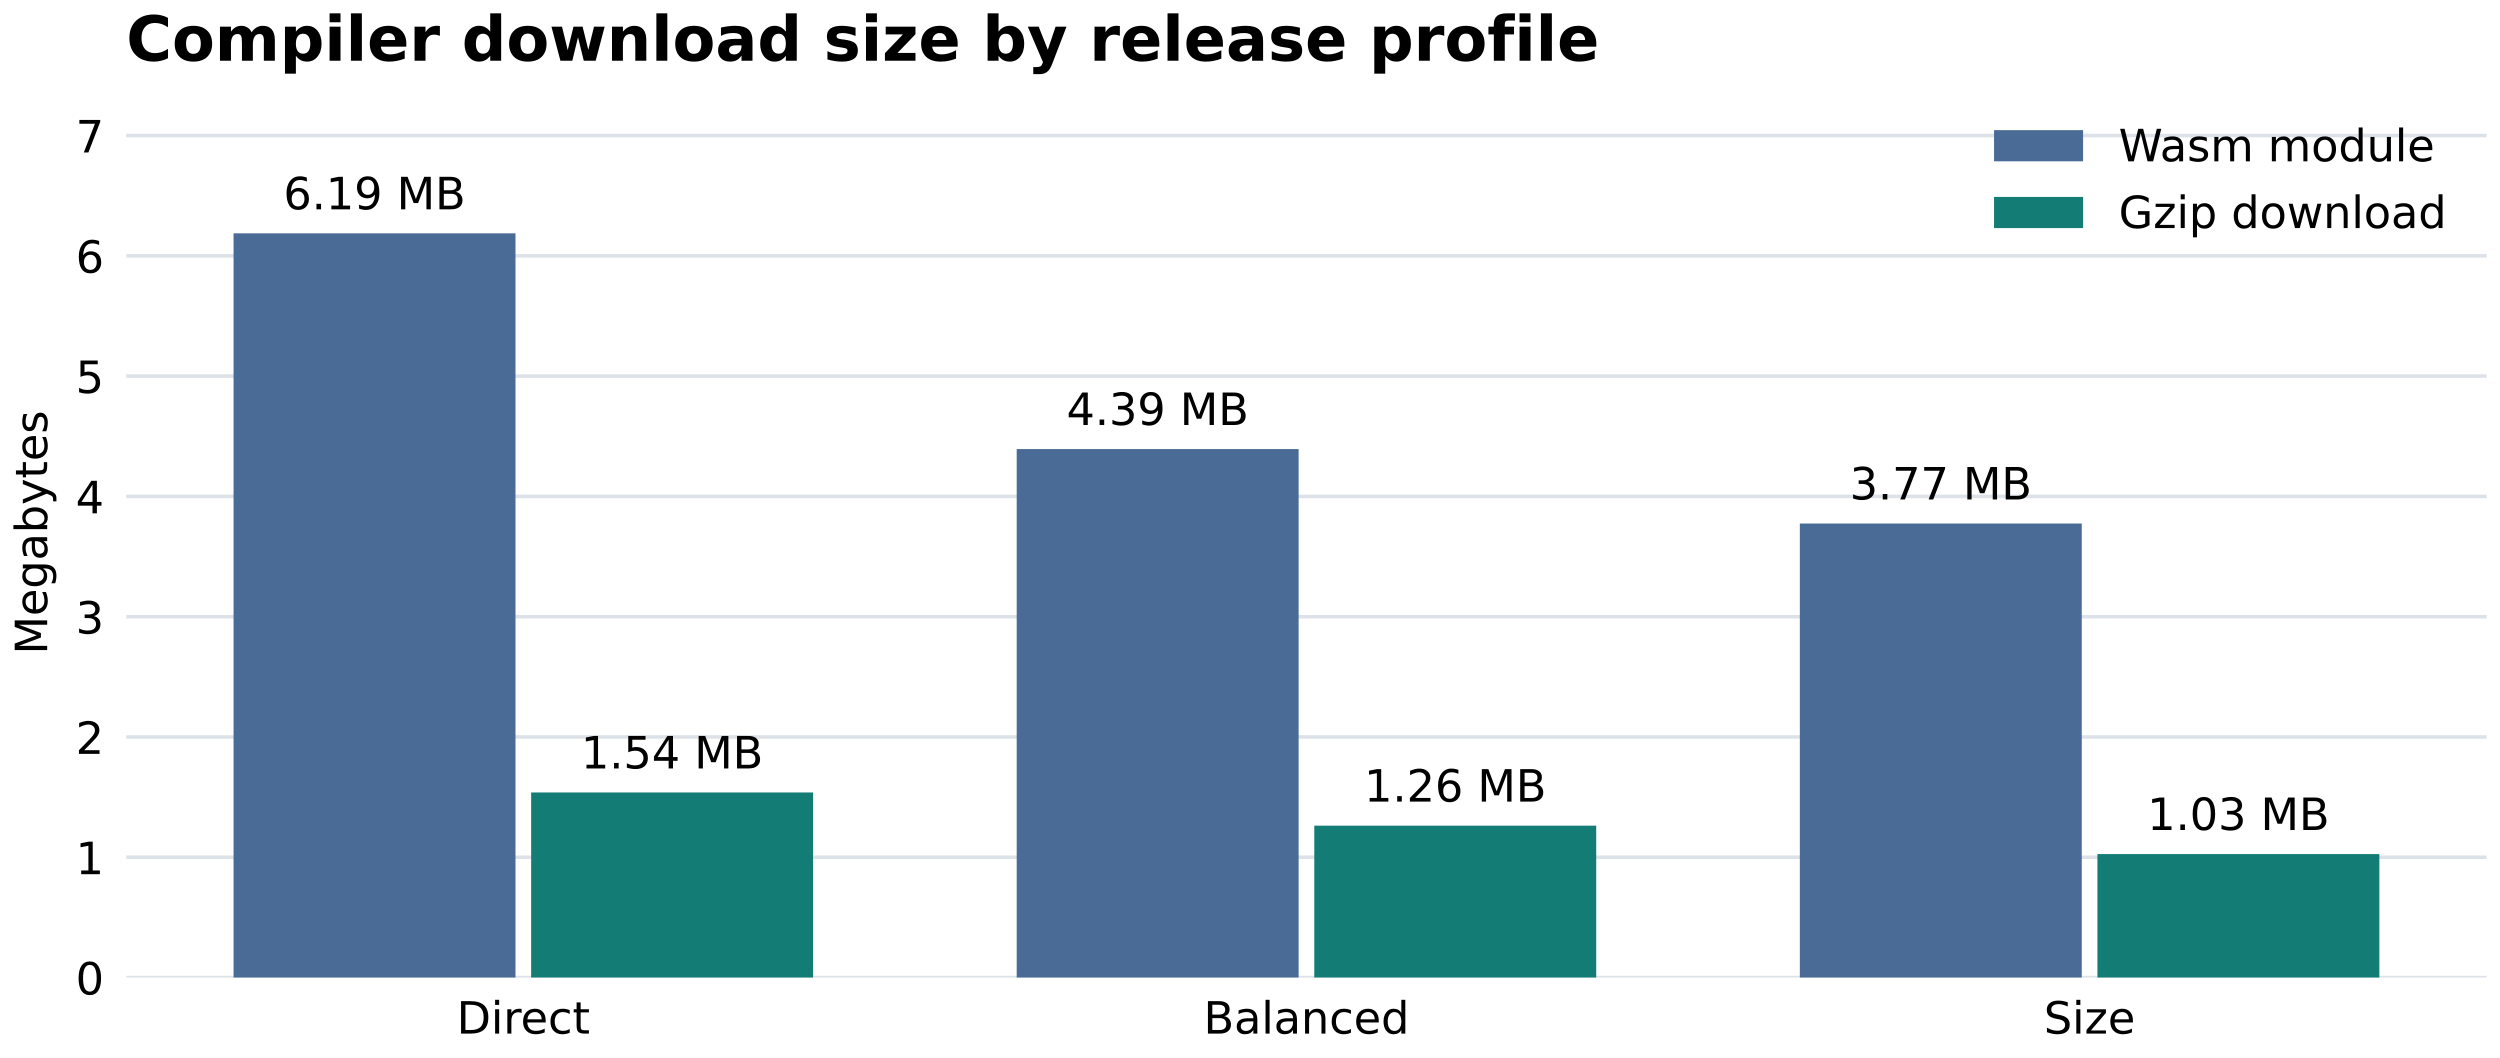
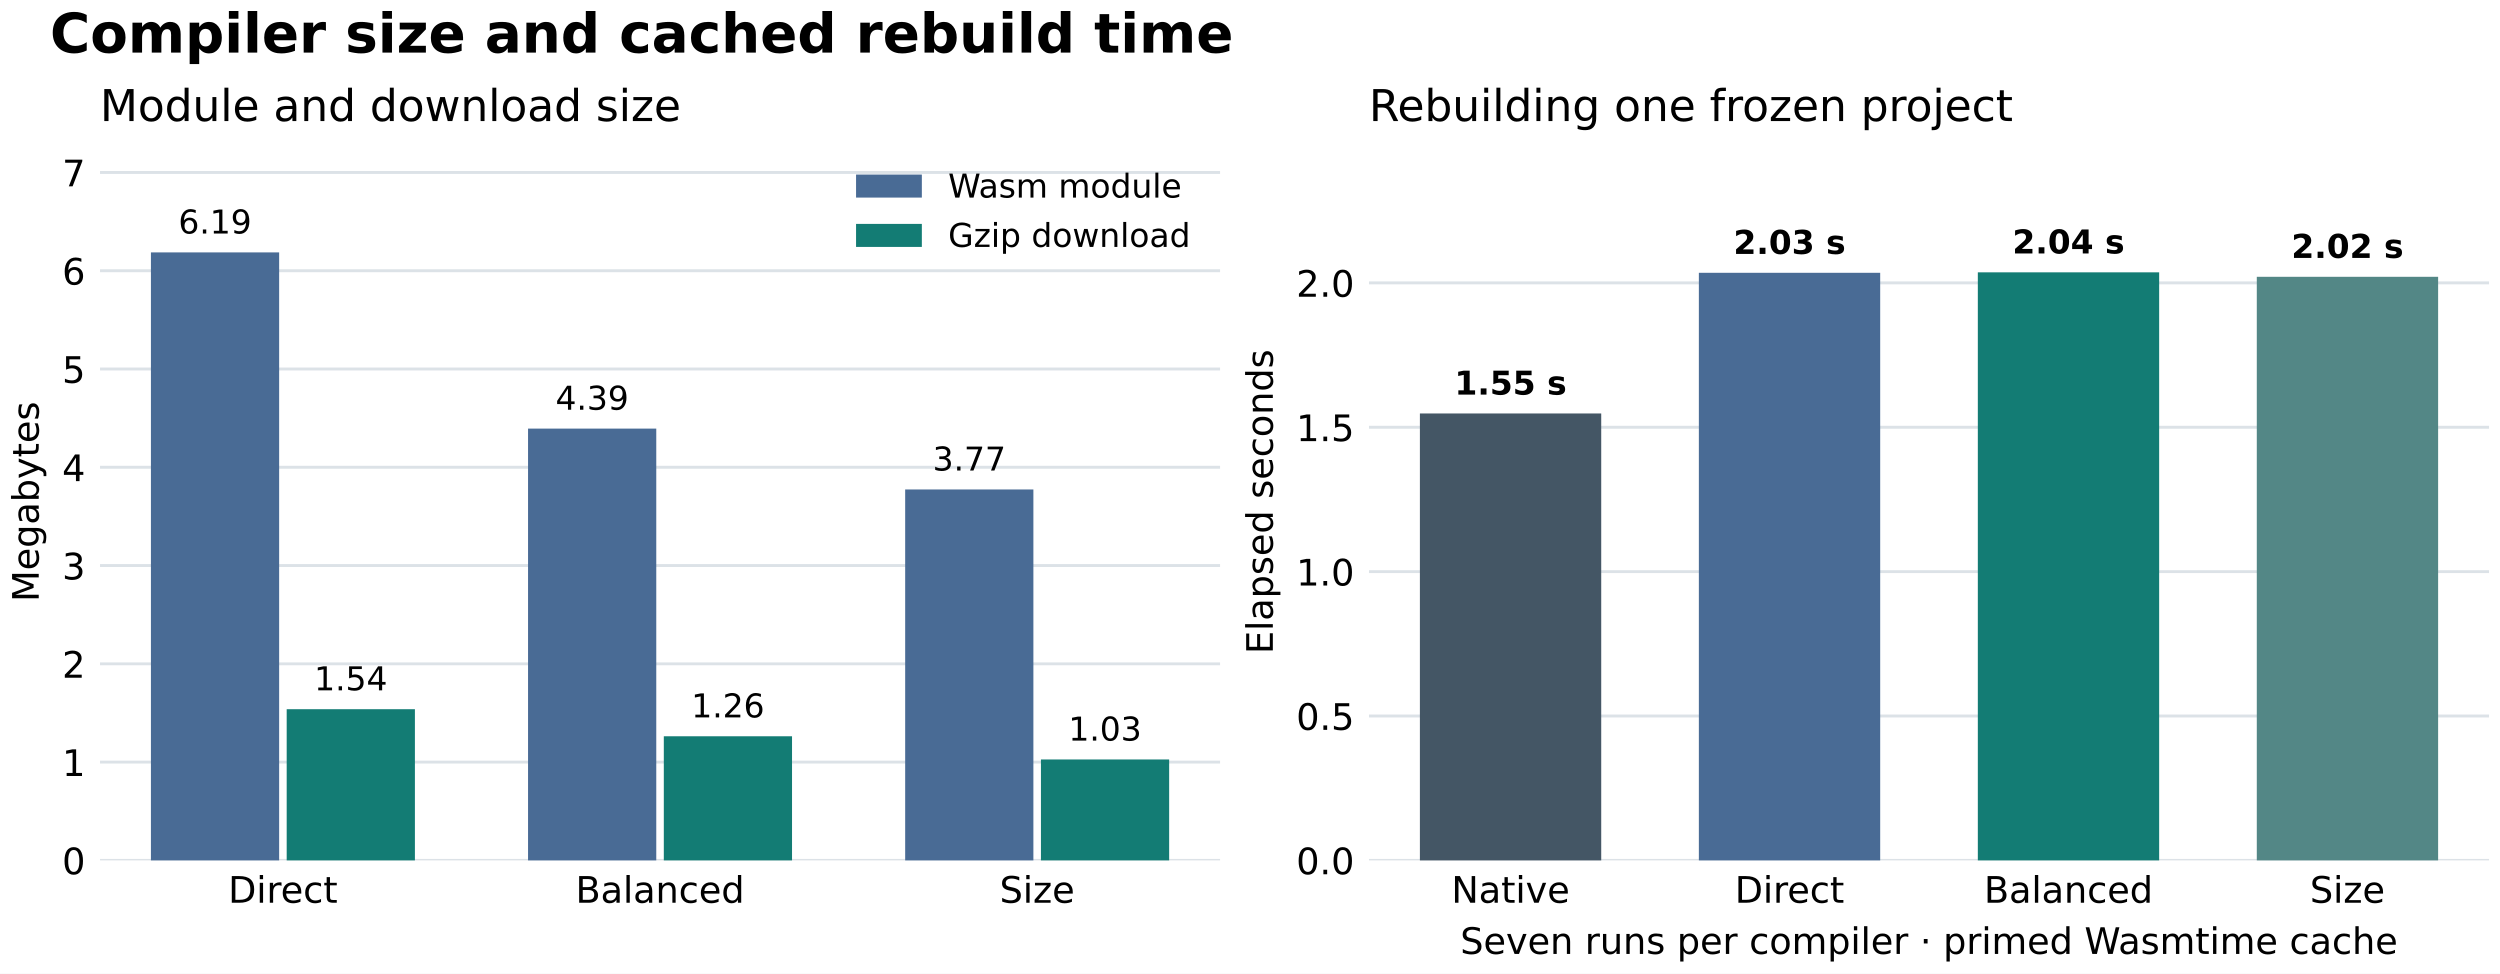
- <svg xmlns="http://www.w3.org/2000/svg" width="561.6pt" height="237.6pt" viewBox="0 0 561.6 237.6" version="1.1">
+ <svg xmlns="http://www.w3.org/2000/svg" width="684pt" height="266.4pt" viewBox="0 0 684 266.4" version="1.1">
  <defs>
    <style type="text/css">*{stroke-linejoin: round; stroke-linecap: butt}</style>
  </defs>
  <g id="figure_1">
    <g id="patch_1">
-       <path d="M 0 237.6 L 561.6 237.6 L 561.6 0 L 0 0 z " style="fill: #ffffff" />
+       <path d="M 0 266.4 L 684 266.4 L 684 0 L 0 0 z " style="fill: #ffffff" />
    </g>
    <g id="axes_1">
      <g id="patch_2">
-         <path d="M 28.364 219.599 L 558.6 219.599 L 558.6 19.638 L 28.364 19.638 z " style="fill: #ffffff" />
+         <path d="M 27.364 235.398 L 333.81 235.398 L 333.81 39.12 L 27.364 39.12 z " style="fill: #ffffff" />
      </g>
      <g id="matplotlib.axis_1">
        <g id="xtick_1">
          <g id="line2d_1" />
          <g id="text_1">
-             <text style="font-size: 10px; font-family: 'DejaVu Sans', 'Bitstream Vera Sans', 'Computer Modern Sans Serif', 'Lucida Grande', 'Verdana', 'Geneva', 'Lucid', 'Arial', 'Helvetica', 'Avant Garde', sans-serif; text-anchor: middle" x="117.557" y="232.197" transform="rotate(-0 117.5572 232.1974)">Direct</text>
+             <text style="font-size: 10px; font-family: 'DejaVu Sans', 'Bitstream Vera Sans', 'Computer Modern Sans Serif', 'Lucida Grande', 'Verdana', 'Geneva', 'Lucid', 'Arial', 'Helvetica', 'Avant Garde', sans-serif; text-anchor: middle" x="77.406" y="246.997" transform="rotate(-0 77.40608 246.9966)">Direct</text>
          </g>
        </g>
        <g id="xtick_2">
          <g id="line2d_2" />
          <g id="text_2">
-             <text style="font-size: 10px; font-family: 'DejaVu Sans', 'Bitstream Vera Sans', 'Computer Modern Sans Serif', 'Lucida Grande', 'Verdana', 'Geneva', 'Lucid', 'Arial', 'Helvetica', 'Avant Garde', sans-serif; text-anchor: middle" x="293.482" y="232.197" transform="rotate(-0 293.4816 232.1974)">Balanced</text>
+             <text style="font-size: 10px; font-family: 'DejaVu Sans', 'Bitstream Vera Sans', 'Computer Modern Sans Serif', 'Lucida Grande', 'Verdana', 'Geneva', 'Lucid', 'Arial', 'Helvetica', 'Avant Garde', sans-serif; text-anchor: middle" x="180.587" y="246.997" transform="rotate(-0 180.5866 246.9966)">Balanced</text>
          </g>
        </g>
        <g id="xtick_3">
          <g id="line2d_3" />
          <g id="text_3">
-             <text style="font-size: 10px; font-family: 'DejaVu Sans', 'Bitstream Vera Sans', 'Computer Modern Sans Serif', 'Lucida Grande', 'Verdana', 'Geneva', 'Lucid', 'Arial', 'Helvetica', 'Avant Garde', sans-serif; text-anchor: middle" x="469.406" y="232.197" transform="rotate(-0 469.4061 232.1974)">Size</text>
+             <text style="font-size: 10px; font-family: 'DejaVu Sans', 'Bitstream Vera Sans', 'Computer Modern Sans Serif', 'Lucida Grande', 'Verdana', 'Geneva', 'Lucid', 'Arial', 'Helvetica', 'Avant Garde', sans-serif; text-anchor: middle" x="283.767" y="246.997" transform="rotate(-0 283.7671 246.9966)">Size</text>
          </g>
        </g>
      </g>
      <g id="matplotlib.axis_2">
        <g id="ytick_1">
          <g id="line2d_4">
-             <path d="M 28.364 219.599 L 558.6 219.599 " clip-path="url(#p1d1178ff5c)" style="fill: none; stroke: #dce2e7; stroke-width: 0.8; stroke-linecap: square" />
+             <path d="M 27.364 235.398 L 333.81 235.398 " clip-path="url(#pb25b1b9db1)" style="fill: none; stroke: #dce2e7; stroke-width: 0.8; stroke-linecap: square" />
          </g>
          <g id="line2d_5" />
          <g id="text_4">
-             <text style="font-size: 10px; font-family: 'DejaVu Sans', 'Bitstream Vera Sans', 'Computer Modern Sans Serif', 'Lucida Grande', 'Verdana', 'Geneva', 'Lucid', 'Arial', 'Helvetica', 'Avant Garde', sans-serif; text-anchor: end" x="23.364" y="223.398" transform="rotate(-0 23.36352 223.3978)">0</text>
+             <text style="font-size: 10px; font-family: 'DejaVu Sans', 'Bitstream Vera Sans', 'Computer Modern Sans Serif', 'Lucida Grande', 'Verdana', 'Geneva', 'Lucid', 'Arial', 'Helvetica', 'Avant Garde', sans-serif; text-anchor: end" x="23.364" y="239.197" transform="rotate(-0 23.36352 239.197)">0</text>
          </g>
        </g>
        <g id="ytick_2">
          <g id="line2d_6">
-             <path d="M 28.364 192.577 L 558.6 192.577 " clip-path="url(#p1d1178ff5c)" style="fill: none; stroke: #dce2e7; stroke-width: 0.8; stroke-linecap: square" />
+             <path d="M 27.364 208.511 L 333.81 208.511 " clip-path="url(#pb25b1b9db1)" style="fill: none; stroke: #dce2e7; stroke-width: 0.8; stroke-linecap: square" />
          </g>
          <g id="line2d_7" />
          <g id="text_5">
-             <text style="font-size: 10px; font-family: 'DejaVu Sans', 'Bitstream Vera Sans', 'Computer Modern Sans Serif', 'Lucida Grande', 'Verdana', 'Geneva', 'Lucid', 'Arial', 'Helvetica', 'Avant Garde', sans-serif; text-anchor: end" x="23.364" y="196.376" transform="rotate(-0 23.36352 196.3761)">1</text>
+             <text style="font-size: 10px; font-family: 'DejaVu Sans', 'Bitstream Vera Sans', 'Computer Modern Sans Serif', 'Lucida Grande', 'Verdana', 'Geneva', 'Lucid', 'Arial', 'Helvetica', 'Avant Garde', sans-serif; text-anchor: end" x="23.364" y="212.31" transform="rotate(-0 23.36352 212.3096)">1</text>
          </g>
        </g>
        <g id="ytick_3">
          <g id="line2d_8">
-             <path d="M 28.364 165.555 L 558.6 165.555 " clip-path="url(#p1d1178ff5c)" style="fill: none; stroke: #dce2e7; stroke-width: 0.8; stroke-linecap: square" />
+             <path d="M 27.364 181.623 L 333.81 181.623 " clip-path="url(#pb25b1b9db1)" style="fill: none; stroke: #dce2e7; stroke-width: 0.8; stroke-linecap: square" />
          </g>
          <g id="line2d_9" />
          <g id="text_6">
-             <text style="font-size: 10px; font-family: 'DejaVu Sans', 'Bitstream Vera Sans', 'Computer Modern Sans Serif', 'Lucida Grande', 'Verdana', 'Geneva', 'Lucid', 'Arial', 'Helvetica', 'Avant Garde', sans-serif; text-anchor: end" x="23.364" y="169.354" transform="rotate(-0 23.36352 169.3543)">2</text>
+             <text style="font-size: 10px; font-family: 'DejaVu Sans', 'Bitstream Vera Sans', 'Computer Modern Sans Serif', 'Lucida Grande', 'Verdana', 'Geneva', 'Lucid', 'Arial', 'Helvetica', 'Avant Garde', sans-serif; text-anchor: end" x="23.364" y="185.422" transform="rotate(-0 23.36352 185.4222)">2</text>
          </g>
        </g>
        <g id="ytick_4">
          <g id="line2d_10">
-             <path d="M 28.364 138.534 L 558.6 138.534 " clip-path="url(#p1d1178ff5c)" style="fill: none; stroke: #dce2e7; stroke-width: 0.8; stroke-linecap: square" />
+             <path d="M 27.364 154.736 L 333.81 154.736 " clip-path="url(#pb25b1b9db1)" style="fill: none; stroke: #dce2e7; stroke-width: 0.8; stroke-linecap: square" />
          </g>
          <g id="line2d_11" />
          <g id="text_7">
-             <text style="font-size: 10px; font-family: 'DejaVu Sans', 'Bitstream Vera Sans', 'Computer Modern Sans Serif', 'Lucida Grande', 'Verdana', 'Geneva', 'Lucid', 'Arial', 'Helvetica', 'Avant Garde', sans-serif; text-anchor: end" x="23.364" y="142.333" transform="rotate(-0 23.36352 142.3326)">3</text>
+             <text style="font-size: 10px; font-family: 'DejaVu Sans', 'Bitstream Vera Sans', 'Computer Modern Sans Serif', 'Lucida Grande', 'Verdana', 'Geneva', 'Lucid', 'Arial', 'Helvetica', 'Avant Garde', sans-serif; text-anchor: end" x="23.364" y="158.535" transform="rotate(-0 23.36352 158.5348)">3</text>
          </g>
        </g>
        <g id="ytick_5">
          <g id="line2d_12">
-             <path d="M 28.364 111.512 L 558.6 111.512 " clip-path="url(#p1d1178ff5c)" style="fill: none; stroke: #dce2e7; stroke-width: 0.8; stroke-linecap: square" />
+             <path d="M 27.364 127.849 L 333.81 127.849 " clip-path="url(#pb25b1b9db1)" style="fill: none; stroke: #dce2e7; stroke-width: 0.8; stroke-linecap: square" />
          </g>
          <g id="line2d_13" />
          <g id="text_8">
-             <text style="font-size: 10px; font-family: 'DejaVu Sans', 'Bitstream Vera Sans', 'Computer Modern Sans Serif', 'Lucida Grande', 'Verdana', 'Geneva', 'Lucid', 'Arial', 'Helvetica', 'Avant Garde', sans-serif; text-anchor: end" x="23.364" y="115.311" transform="rotate(-0 23.36352 115.3108)">4</text>
+             <text style="font-size: 10px; font-family: 'DejaVu Sans', 'Bitstream Vera Sans', 'Computer Modern Sans Serif', 'Lucida Grande', 'Verdana', 'Geneva', 'Lucid', 'Arial', 'Helvetica', 'Avant Garde', sans-serif; text-anchor: end" x="23.364" y="131.647" transform="rotate(-0 23.36352 131.6473)">4</text>
          </g>
        </g>
        <g id="ytick_6">
          <g id="line2d_14">
-             <path d="M 28.364 84.49 L 558.6 84.49 " clip-path="url(#p1d1178ff5c)" style="fill: none; stroke: #dce2e7; stroke-width: 0.8; stroke-linecap: square" />
+             <path d="M 27.364 100.961 L 333.81 100.961 " clip-path="url(#pb25b1b9db1)" style="fill: none; stroke: #dce2e7; stroke-width: 0.8; stroke-linecap: square" />
          </g>
          <g id="line2d_15" />
          <g id="text_9">
-             <text style="font-size: 10px; font-family: 'DejaVu Sans', 'Bitstream Vera Sans', 'Computer Modern Sans Serif', 'Lucida Grande', 'Verdana', 'Geneva', 'Lucid', 'Arial', 'Helvetica', 'Avant Garde', sans-serif; text-anchor: end" x="23.364" y="88.289" transform="rotate(-0 23.36352 88.28907)">5</text>
+             <text style="font-size: 10px; font-family: 'DejaVu Sans', 'Bitstream Vera Sans', 'Computer Modern Sans Serif', 'Lucida Grande', 'Verdana', 'Geneva', 'Lucid', 'Arial', 'Helvetica', 'Avant Garde', sans-serif; text-anchor: end" x="23.364" y="104.76" transform="rotate(-0 23.36352 104.7599)">5</text>
          </g>
        </g>
        <g id="ytick_7">
          <g id="line2d_16">
-             <path d="M 28.364 57.468 L 558.6 57.468 " clip-path="url(#p1d1178ff5c)" style="fill: none; stroke: #dce2e7; stroke-width: 0.8; stroke-linecap: square" />
+             <path d="M 27.364 74.074 L 333.81 74.074 " clip-path="url(#pb25b1b9db1)" style="fill: none; stroke: #dce2e7; stroke-width: 0.8; stroke-linecap: square" />
          </g>
          <g id="line2d_17" />
          <g id="text_10">
-             <text style="font-size: 10px; font-family: 'DejaVu Sans', 'Bitstream Vera Sans', 'Computer Modern Sans Serif', 'Lucida Grande', 'Verdana', 'Geneva', 'Lucid', 'Arial', 'Helvetica', 'Avant Garde', sans-serif; text-anchor: end" x="23.364" y="61.267" transform="rotate(-0 23.36352 61.26733)">6</text>
+             <text style="font-size: 10px; font-family: 'DejaVu Sans', 'Bitstream Vera Sans', 'Computer Modern Sans Serif', 'Lucida Grande', 'Verdana', 'Geneva', 'Lucid', 'Arial', 'Helvetica', 'Avant Garde', sans-serif; text-anchor: end" x="23.364" y="77.872" transform="rotate(-0 23.36352 77.87249)">6</text>
          </g>
        </g>
        <g id="ytick_8">
          <g id="line2d_18">
-             <path d="M 28.364 30.447 L 558.6 30.447 " clip-path="url(#p1d1178ff5c)" style="fill: none; stroke: #dce2e7; stroke-width: 0.8; stroke-linecap: square" />
+             <path d="M 27.364 47.186 L 333.81 47.186 " clip-path="url(#pb25b1b9db1)" style="fill: none; stroke: #dce2e7; stroke-width: 0.8; stroke-linecap: square" />
          </g>
          <g id="line2d_19" />
          <g id="text_11">
-             <text style="font-size: 10px; font-family: 'DejaVu Sans', 'Bitstream Vera Sans', 'Computer Modern Sans Serif', 'Lucida Grande', 'Verdana', 'Geneva', 'Lucid', 'Arial', 'Helvetica', 'Avant Garde', sans-serif; text-anchor: end" x="23.364" y="34.246" transform="rotate(-0 23.36352 34.24558)">7</text>
+             <text style="font-size: 10px; font-family: 'DejaVu Sans', 'Bitstream Vera Sans', 'Computer Modern Sans Serif', 'Lucida Grande', 'Verdana', 'Geneva', 'Lucid', 'Arial', 'Helvetica', 'Avant Garde', sans-serif; text-anchor: end" x="23.364" y="50.985" transform="rotate(-0 23.36352 50.98507)">7</text>
          </g>
        </g>
        <g id="text_12">
-           <text style="font-size: 10px; font-family: 'DejaVu Sans', 'Bitstream Vera Sans', 'Computer Modern Sans Serif', 'Lucida Grande', 'Verdana', 'Geneva', 'Lucid', 'Arial', 'Helvetica', 'Avant Garde', sans-serif; text-anchor: middle" x="10.599" y="119.619" transform="rotate(-90 10.59868 119.6185)">Megabytes</text>
+           <text style="font-size: 10px; font-family: 'DejaVu Sans', 'Bitstream Vera Sans', 'Computer Modern Sans Serif', 'Lucida Grande', 'Verdana', 'Geneva', 'Lucid', 'Arial', 'Helvetica', 'Avant Garde', sans-serif; text-anchor: middle" x="10.599" y="137.259" transform="rotate(-90 10.59868 137.2591)">Megabytes</text>
        </g>
      </g>
      <g id="patch_3">
-         <path d="M 52.465 219.599 L 115.798 219.599 L 115.798 52.422 L 52.465 52.422 z " clip-path="url(#p1d1178ff5c)" style="fill: #496b95" />
+         <path d="M 41.293 235.398 L 76.374 235.398 L 76.374 69.052 L 41.293 69.052 z " clip-path="url(#pb25b1b9db1)" style="fill: #496b95" />
      </g>
      <g id="patch_4">
-         <path d="M 228.39 219.599 L 291.722 219.599 L 291.722 100.875 L 228.39 100.875 z " clip-path="url(#p1d1178ff5c)" style="fill: #496b95" />
+         <path d="M 144.473 235.398 L 179.555 235.398 L 179.555 117.265 L 144.473 117.265 z " clip-path="url(#pb25b1b9db1)" style="fill: #496b95" />
      </g>
      <g id="patch_5">
-         <path d="M 404.314 219.599 L 467.647 219.599 L 467.647 117.603 L 404.314 117.603 z " clip-path="url(#p1d1178ff5c)" style="fill: #496b95" />
+         <path d="M 247.654 235.398 L 282.735 235.398 L 282.735 133.91 L 247.654 133.91 z " clip-path="url(#pb25b1b9db1)" style="fill: #496b95" />
      </g>
      <g id="patch_6">
-         <path d="M 119.316 219.599 L 182.649 219.599 L 182.649 178.024 L 119.316 178.024 z " clip-path="url(#p1d1178ff5c)" style="fill: #137c74" />
+         <path d="M 78.438 235.398 L 113.519 235.398 L 113.519 194.03 L 78.438 194.03 z " clip-path="url(#pb25b1b9db1)" style="fill: #137c74" />
      </g>
      <g id="patch_7">
-         <path d="M 295.241 219.599 L 358.574 219.599 L 358.574 185.479 L 295.241 185.479 z " clip-path="url(#p1d1178ff5c)" style="fill: #137c74" />
+         <path d="M 181.618 235.398 L 216.7 235.398 L 216.7 201.448 L 181.618 201.448 z " clip-path="url(#pb25b1b9db1)" style="fill: #137c74" />
      </g>
      <g id="patch_8">
-         <path d="M 471.165 219.599 L 534.498 219.599 L 534.498 191.853 L 471.165 191.853 z " clip-path="url(#p1d1178ff5c)" style="fill: #137c74" />
+         <path d="M 284.799 235.398 L 319.88 235.398 L 319.88 207.79 L 284.799 207.79 z " clip-path="url(#pb25b1b9db1)" style="fill: #137c74" />
      </g>
      <g id="text_13">
-         <text style="font-size: 10px; font-family: 'DejaVu Sans', 'Bitstream Vera Sans', 'Computer Modern Sans Serif', 'Lucida Grande', 'Verdana', 'Geneva', 'Lucid', 'Arial', 'Helvetica', 'Avant Garde', sans-serif; text-anchor: middle" x="84.132" y="47.02" transform="rotate(-0 84.13157 47.01976)">6.19 MB</text>
+         <text style="font-size: 9px; font-family: 'DejaVu Sans', 'Bitstream Vera Sans', 'Computer Modern Sans Serif', 'Lucida Grande', 'Verdana', 'Geneva', 'Lucid', 'Arial', 'Helvetica', 'Avant Garde', sans-serif; text-anchor: middle" x="58.834" y="63.89" transform="rotate(-0 58.83358 63.89025)">6.19</text>
      </g>
      <g id="text_14">
-         <text style="font-size: 10px; font-family: 'DejaVu Sans', 'Bitstream Vera Sans', 'Computer Modern Sans Serif', 'Lucida Grande', 'Verdana', 'Geneva', 'Lucid', 'Arial', 'Helvetica', 'Avant Garde', sans-serif; text-anchor: middle" x="260.056" y="95.473" transform="rotate(-0 260.056 95.473)">4.39 MB</text>
+         <text style="font-size: 9px; font-family: 'DejaVu Sans', 'Bitstream Vera Sans', 'Computer Modern Sans Serif', 'Lucida Grande', 'Verdana', 'Geneva', 'Lucid', 'Arial', 'Helvetica', 'Avant Garde', sans-serif; text-anchor: middle" x="162.014" y="112.103" transform="rotate(-0 162.0141 112.1026)">4.39</text>
      </g>
      <g id="text_15">
-         <text style="font-size: 10px; font-family: 'DejaVu Sans', 'Bitstream Vera Sans', 'Computer Modern Sans Serif', 'Lucida Grande', 'Verdana', 'Geneva', 'Lucid', 'Arial', 'Helvetica', 'Avant Garde', sans-serif; text-anchor: middle" x="435.98" y="112.201" transform="rotate(-0 435.9804 112.201)">3.77 MB</text>
+         <text style="font-size: 9px; font-family: 'DejaVu Sans', 'Bitstream Vera Sans', 'Computer Modern Sans Serif', 'Lucida Grande', 'Verdana', 'Geneva', 'Lucid', 'Arial', 'Helvetica', 'Avant Garde', sans-serif; text-anchor: middle" x="265.195" y="128.747" transform="rotate(-0 265.1946 128.7474)">3.77</text>
      </g>
      <g id="text_16">
-         <text style="font-size: 10px; font-family: 'DejaVu Sans', 'Bitstream Vera Sans', 'Computer Modern Sans Serif', 'Lucida Grande', 'Verdana', 'Geneva', 'Lucid', 'Arial', 'Helvetica', 'Avant Garde', sans-serif; text-anchor: middle" x="150.983" y="172.622" transform="rotate(-0 150.9829 172.6215)">1.54 MB</text>
+         <text style="font-size: 9px; font-family: 'DejaVu Sans', 'Bitstream Vera Sans', 'Computer Modern Sans Serif', 'Lucida Grande', 'Verdana', 'Geneva', 'Lucid', 'Arial', 'Helvetica', 'Avant Garde', sans-serif; text-anchor: middle" x="95.979" y="188.868" transform="rotate(-0 95.97857 188.8677)">1.54</text>
      </g>
      <g id="text_17">
-         <text style="font-size: 10px; font-family: 'DejaVu Sans', 'Bitstream Vera Sans', 'Computer Modern Sans Serif', 'Lucida Grande', 'Verdana', 'Geneva', 'Lucid', 'Arial', 'Helvetica', 'Avant Garde', sans-serif; text-anchor: middle" x="326.907" y="180.077" transform="rotate(-0 326.9073 180.0769)">1.26 MB</text>
+         <text style="font-size: 9px; font-family: 'DejaVu Sans', 'Bitstream Vera Sans', 'Computer Modern Sans Serif', 'Lucida Grande', 'Verdana', 'Geneva', 'Lucid', 'Arial', 'Helvetica', 'Avant Garde', sans-serif; text-anchor: middle" x="199.159" y="196.286" transform="rotate(-0 199.1591 196.286)">1.26</text>
      </g>
      <g id="text_18">
-         <text style="font-size: 10px; font-family: 'DejaVu Sans', 'Bitstream Vera Sans', 'Computer Modern Sans Serif', 'Lucida Grande', 'Verdana', 'Geneva', 'Lucid', 'Arial', 'Helvetica', 'Avant Garde', sans-serif; text-anchor: middle" x="502.832" y="186.45" transform="rotate(-0 502.8317 186.4504)">1.03 MB</text>
+         <text style="font-size: 9px; font-family: 'DejaVu Sans', 'Bitstream Vera Sans', 'Computer Modern Sans Serif', 'Lucida Grande', 'Verdana', 'Geneva', 'Lucid', 'Arial', 'Helvetica', 'Avant Garde', sans-serif; text-anchor: middle" x="302.34" y="202.628" transform="rotate(-0 302.3396 202.6278)">1.03</text>
      </g>
      <g id="text_19">
-         <text style="font-weight: 700; font-size: 14px; font-family: 'DejaVu Sans', 'Bitstream Vera Sans', 'Computer Modern Sans Serif', 'Lucida Grande', 'Verdana', 'Geneva', 'Lucid', 'Arial', 'Helvetica', 'Avant Garde', sans-serif; text-anchor: start" x="28.364" y="13.638" transform="rotate(-0 28.36352 13.63805)">Compiler download size by release profile</text>
+         <text style="font-size: 12px; font-family: 'DejaVu Sans', 'Bitstream Vera Sans', 'Computer Modern Sans Serif', 'Lucida Grande', 'Verdana', 'Geneva', 'Lucid', 'Arial', 'Helvetica', 'Avant Garde', sans-serif; text-anchor: start" x="27.364" y="33.12" transform="rotate(-0 27.36352 33.12002)">Module and download size</text>
      </g>
      <g id="legend_1">
        <g id="patch_9">
-           <path d="M 447.942 36.236 L 467.942 36.236 L 467.942 29.236 L 447.942 29.236 z " style="fill: #496b95" />
+           <path d="M 234.218 54.059 L 252.218 54.059 L 252.218 47.759 L 234.218 47.759 z " style="fill: #496b95" />
        </g>
        <g id="text_20">
-           <text style="font-size: 10px; font-family: 'DejaVu Sans', 'Bitstream Vera Sans', 'Computer Modern Sans Serif', 'Lucida Grande', 'Verdana', 'Geneva', 'Lucid', 'Arial', 'Helvetica', 'Avant Garde', sans-serif; text-anchor: start" x="475.942" y="36.236" transform="rotate(-0 475.9419 36.23649)">Wasm module</text>
+           <text style="font-size: 9px; font-family: 'DejaVu Sans', 'Bitstream Vera Sans', 'Computer Modern Sans Serif', 'Lucida Grande', 'Verdana', 'Geneva', 'Lucid', 'Arial', 'Helvetica', 'Avant Garde', sans-serif; text-anchor: start" x="259.418" y="54.059" transform="rotate(-0 259.4177 54.05861)">Wasm module</text>
        </g>
        <g id="patch_10">
-           <path d="M 447.942 51.237 L 467.942 51.237 L 467.942 44.237 L 447.942 44.237 z " style="fill: #137c74" />
+           <path d="M 234.218 67.559 L 252.218 67.559 L 252.218 61.259 L 234.218 61.259 z " style="fill: #137c74" />
        </g>
        <g id="text_21">
-           <text style="font-size: 10px; font-family: 'DejaVu Sans', 'Bitstream Vera Sans', 'Computer Modern Sans Serif', 'Lucida Grande', 'Verdana', 'Geneva', 'Lucid', 'Arial', 'Helvetica', 'Avant Garde', sans-serif; text-anchor: start" x="475.942" y="51.237" transform="rotate(-0 475.9419 51.23727)">Gzip download</text>
-         </g>
-       </g>
+           <text style="font-size: 9px; font-family: 'DejaVu Sans', 'Bitstream Vera Sans', 'Computer Modern Sans Serif', 'Lucida Grande', 'Verdana', 'Geneva', 'Lucid', 'Arial', 'Helvetica', 'Avant Garde', sans-serif; text-anchor: start" x="259.418" y="67.559" transform="rotate(-0 259.4177 67.55931)">Gzip download</text>
+         </g>
+       </g>
+     </g>
+     <g id="axes_2">
+       <g id="patch_11">
+         <path d="M 374.554 235.398 L 681 235.398 L 681 39.12 L 374.554 39.12 z " style="fill: #ffffff" />
+       </g>
+       <g id="matplotlib.axis_3">
+         <g id="xtick_4">
+           <g id="line2d_20" />
+           <g id="text_22">
+             <text style="font-size: 10px; font-family: 'DejaVu Sans', 'Bitstream Vera Sans', 'Computer Modern Sans Serif', 'Lucida Grande', 'Verdana', 'Geneva', 'Lucid', 'Arial', 'Helvetica', 'Avant Garde', sans-serif; text-anchor: middle" x="413.289" y="246.997" transform="rotate(-0 413.2887 246.9966)">Native</text>
+           </g>
+         </g>
+         <g id="xtick_5">
+           <g id="line2d_21" />
+           <g id="text_23">
+             <text style="font-size: 10px; font-family: 'DejaVu Sans', 'Bitstream Vera Sans', 'Computer Modern Sans Serif', 'Lucida Grande', 'Verdana', 'Geneva', 'Lucid', 'Arial', 'Helvetica', 'Avant Garde', sans-serif; text-anchor: middle" x="489.614" y="246.997" transform="rotate(-0 489.614 246.9966)">Direct</text>
+           </g>
+         </g>
+         <g id="xtick_6">
+           <g id="line2d_22" />
+           <g id="text_24">
+             <text style="font-size: 10px; font-family: 'DejaVu Sans', 'Bitstream Vera Sans', 'Computer Modern Sans Serif', 'Lucida Grande', 'Verdana', 'Geneva', 'Lucid', 'Arial', 'Helvetica', 'Avant Garde', sans-serif; text-anchor: middle" x="565.939" y="246.997" transform="rotate(-0 565.9393 246.9966)">Balanced</text>
+           </g>
+         </g>
+         <g id="xtick_7">
+           <g id="line2d_23" />
+           <g id="text_25">
+             <text style="font-size: 10px; font-family: 'DejaVu Sans', 'Bitstream Vera Sans', 'Computer Modern Sans Serif', 'Lucida Grande', 'Verdana', 'Geneva', 'Lucid', 'Arial', 'Helvetica', 'Avant Garde', sans-serif; text-anchor: middle" x="642.265" y="246.997" transform="rotate(-0 642.2647 246.9966)">Size</text>
+           </g>
+         </g>
+         <g id="text_26">
+           <text style="font-size: 10px; font-family: 'DejaVu Sans', 'Bitstream Vera Sans', 'Computer Modern Sans Serif', 'Lucida Grande', 'Verdana', 'Geneva', 'Lucid', 'Arial', 'Helvetica', 'Avant Garde', sans-serif; text-anchor: middle" x="527.777" y="260.997" transform="rotate(-0 527.7767 260.9974)">Seven runs per compiler · primed Wasmtime cache</text>
+         </g>
+       </g>
+       <g id="matplotlib.axis_4">
+         <g id="ytick_9">
+           <g id="line2d_24">
+             <path d="M 374.554 235.398 L 681 235.398 " clip-path="url(#pef8a7e7a44)" style="fill: none; stroke: #dce2e7; stroke-width: 0.8; stroke-linecap: square" />
+           </g>
+           <g id="line2d_25" />
+           <g id="text_27">
+             <text style="font-size: 10px; font-family: 'DejaVu Sans', 'Bitstream Vera Sans', 'Computer Modern Sans Serif', 'Lucida Grande', 'Verdana', 'Geneva', 'Lucid', 'Arial', 'Helvetica', 'Avant Garde', sans-serif; text-anchor: end" x="370.554" y="239.197" transform="rotate(-0 370.5536 239.197)">0.0</text>
+           </g>
+         </g>
+         <g id="ytick_10">
+           <g id="line2d_26">
+             <path d="M 374.554 195.898 L 681 195.898 " clip-path="url(#pef8a7e7a44)" style="fill: none; stroke: #dce2e7; stroke-width: 0.8; stroke-linecap: square" />
+           </g>
+           <g id="line2d_27" />
+           <g id="text_28">
+             <text style="font-size: 10px; font-family: 'DejaVu Sans', 'Bitstream Vera Sans', 'Computer Modern Sans Serif', 'Lucida Grande', 'Verdana', 'Geneva', 'Lucid', 'Arial', 'Helvetica', 'Avant Garde', sans-serif; text-anchor: end" x="370.554" y="199.697" transform="rotate(-0 370.5536 199.6967)">0.5</text>
+           </g>
+         </g>
+         <g id="ytick_11">
+           <g id="line2d_28">
+             <path d="M 374.554 156.398 L 681 156.398 " clip-path="url(#pef8a7e7a44)" style="fill: none; stroke: #dce2e7; stroke-width: 0.8; stroke-linecap: square" />
+           </g>
+           <g id="line2d_29" />
+           <g id="text_29">
+             <text style="font-size: 10px; font-family: 'DejaVu Sans', 'Bitstream Vera Sans', 'Computer Modern Sans Serif', 'Lucida Grande', 'Verdana', 'Geneva', 'Lucid', 'Arial', 'Helvetica', 'Avant Garde', sans-serif; text-anchor: end" x="370.554" y="160.196" transform="rotate(-0 370.5536 160.1965)">1.0</text>
+           </g>
+         </g>
+         <g id="ytick_12">
+           <g id="line2d_30">
+             <path d="M 374.554 116.897 L 681 116.897 " clip-path="url(#pef8a7e7a44)" style="fill: none; stroke: #dce2e7; stroke-width: 0.8; stroke-linecap: square" />
+           </g>
+           <g id="line2d_31" />
+           <g id="text_30">
+             <text style="font-size: 10px; font-family: 'DejaVu Sans', 'Bitstream Vera Sans', 'Computer Modern Sans Serif', 'Lucida Grande', 'Verdana', 'Geneva', 'Lucid', 'Arial', 'Helvetica', 'Avant Garde', sans-serif; text-anchor: end" x="370.554" y="120.696" transform="rotate(-0 370.5536 120.6962)">1.5</text>
+           </g>
+         </g>
+         <g id="ytick_13">
+           <g id="line2d_32">
+             <path d="M 374.554 77.397 L 681 77.397 " clip-path="url(#pef8a7e7a44)" style="fill: none; stroke: #dce2e7; stroke-width: 0.8; stroke-linecap: square" />
+           </g>
+           <g id="line2d_33" />
+           <g id="text_31">
+             <text style="font-size: 10px; font-family: 'DejaVu Sans', 'Bitstream Vera Sans', 'Computer Modern Sans Serif', 'Lucida Grande', 'Verdana', 'Geneva', 'Lucid', 'Arial', 'Helvetica', 'Avant Garde', sans-serif; text-anchor: end" x="370.554" y="81.196" transform="rotate(-0 370.5536 81.19588)">2.0</text>
+           </g>
+         </g>
+         <g id="text_32">
+           <text style="font-size: 10px; font-family: 'DejaVu Sans', 'Bitstream Vera Sans', 'Computer Modern Sans Serif', 'Lucida Grande', 'Verdana', 'Geneva', 'Lucid', 'Arial', 'Helvetica', 'Avant Garde', sans-serif; text-anchor: middle" x="348.248" y="137.259" transform="rotate(-90 348.2481 137.2591)">Elapsed seconds</text>
+         </g>
+       </g>
+       <g id="patch_12">
+         <path d="M 388.483 235.398 L 438.094 235.398 L 438.094 113.129 L 388.483 113.129 z " clip-path="url(#pef8a7e7a44)" style="fill: #445665" />
+       </g>
+       <g id="patch_13">
+         <path d="M 464.808 235.398 L 514.42 235.398 L 514.42 74.636 L 464.808 74.636 z " clip-path="url(#pef8a7e7a44)" style="fill: #496b95" />
+       </g>
+       <g id="patch_14">
+         <path d="M 541.134 235.398 L 590.745 235.398 L 590.745 74.514 L 541.134 74.514 z " clip-path="url(#pef8a7e7a44)" style="fill: #137c74" />
+       </g>
+       <g id="patch_15">
+         <path d="M 617.459 235.398 L 667.07 235.398 L 667.07 75.726 L 617.459 75.726 z " clip-path="url(#pef8a7e7a44)" style="fill: #538786" />
+       </g>
+       <g id="text_33">
+         <text style="font-weight: 700; font-size: 9px; font-family: 'DejaVu Sans', 'Bitstream Vera Sans', 'Computer Modern Sans Serif', 'Lucida Grande', 'Verdana', 'Geneva', 'Lucid', 'Arial', 'Helvetica', 'Avant Garde', sans-serif; text-anchor: middle" x="413.289" y="107.967" transform="rotate(-0 413.2887 107.9668)">1.55 s</text>
+       </g>
+       <g id="text_34">
+         <text style="font-weight: 700; font-size: 9px; font-family: 'DejaVu Sans', 'Bitstream Vera Sans', 'Computer Modern Sans Serif', 'Lucida Grande', 'Verdana', 'Geneva', 'Lucid', 'Arial', 'Helvetica', 'Avant Garde', sans-serif; text-anchor: middle" x="489.614" y="69.474" transform="rotate(-0 489.614 69.47436)">2.03 s</text>
+       </g>
+       <g id="text_35">
+         <text style="font-weight: 700; font-size: 9px; font-family: 'DejaVu Sans', 'Bitstream Vera Sans', 'Computer Modern Sans Serif', 'Lucida Grande', 'Verdana', 'Geneva', 'Lucid', 'Arial', 'Helvetica', 'Avant Garde', sans-serif; text-anchor: middle" x="565.939" y="69.352" transform="rotate(-0 565.9393 69.35233)">2.04 s</text>
+       </g>
+       <g id="text_36">
+         <text style="font-weight: 700; font-size: 9px; font-family: 'DejaVu Sans', 'Bitstream Vera Sans', 'Computer Modern Sans Serif', 'Lucida Grande', 'Verdana', 'Geneva', 'Lucid', 'Arial', 'Helvetica', 'Avant Garde', sans-serif; text-anchor: middle" x="642.265" y="70.564" transform="rotate(-0 642.2647 70.56419)">2.02 s</text>
+       </g>
+       <g id="text_37">
+         <text style="font-size: 12px; font-family: 'DejaVu Sans', 'Bitstream Vera Sans', 'Computer Modern Sans Serif', 'Lucida Grande', 'Verdana', 'Geneva', 'Lucid', 'Arial', 'Helvetica', 'Avant Garde', sans-serif; text-anchor: start" x="374.554" y="33.12" transform="rotate(-0 374.5536 33.12002)">Rebuilding one frozen project</text>
+       </g>
+     </g>
+     <g id="text_38">
+       <text style="font-weight: 700; font-size: 15px; font-family: 'DejaVu Sans', 'Bitstream Vera Sans', 'Computer Modern Sans Serif', 'Lucida Grande', 'Verdana', 'Geneva', 'Lucid', 'Arial', 'Helvetica', 'Avant Garde', sans-serif; text-anchor: start" x="13.68" y="14.398" transform="rotate(-0 13.68 14.3979)">Compiler size and cached rebuild time</text>
    </g>
  </g>
  <defs>
-     <clipPath id="p1d1178ff5c">
-       <rect x="28.364" y="19.638" width="530.236" height="199.961" />
+     <clipPath id="pb25b1b9db1">
+       <rect x="27.364" y="39.12" width="306.446" height="196.278" />
+     </clipPath>
+     <clipPath id="pef8a7e7a44">
+       <rect x="374.554" y="39.12" width="306.446" height="196.278" />
    </clipPath>
  </defs>
</svg>
